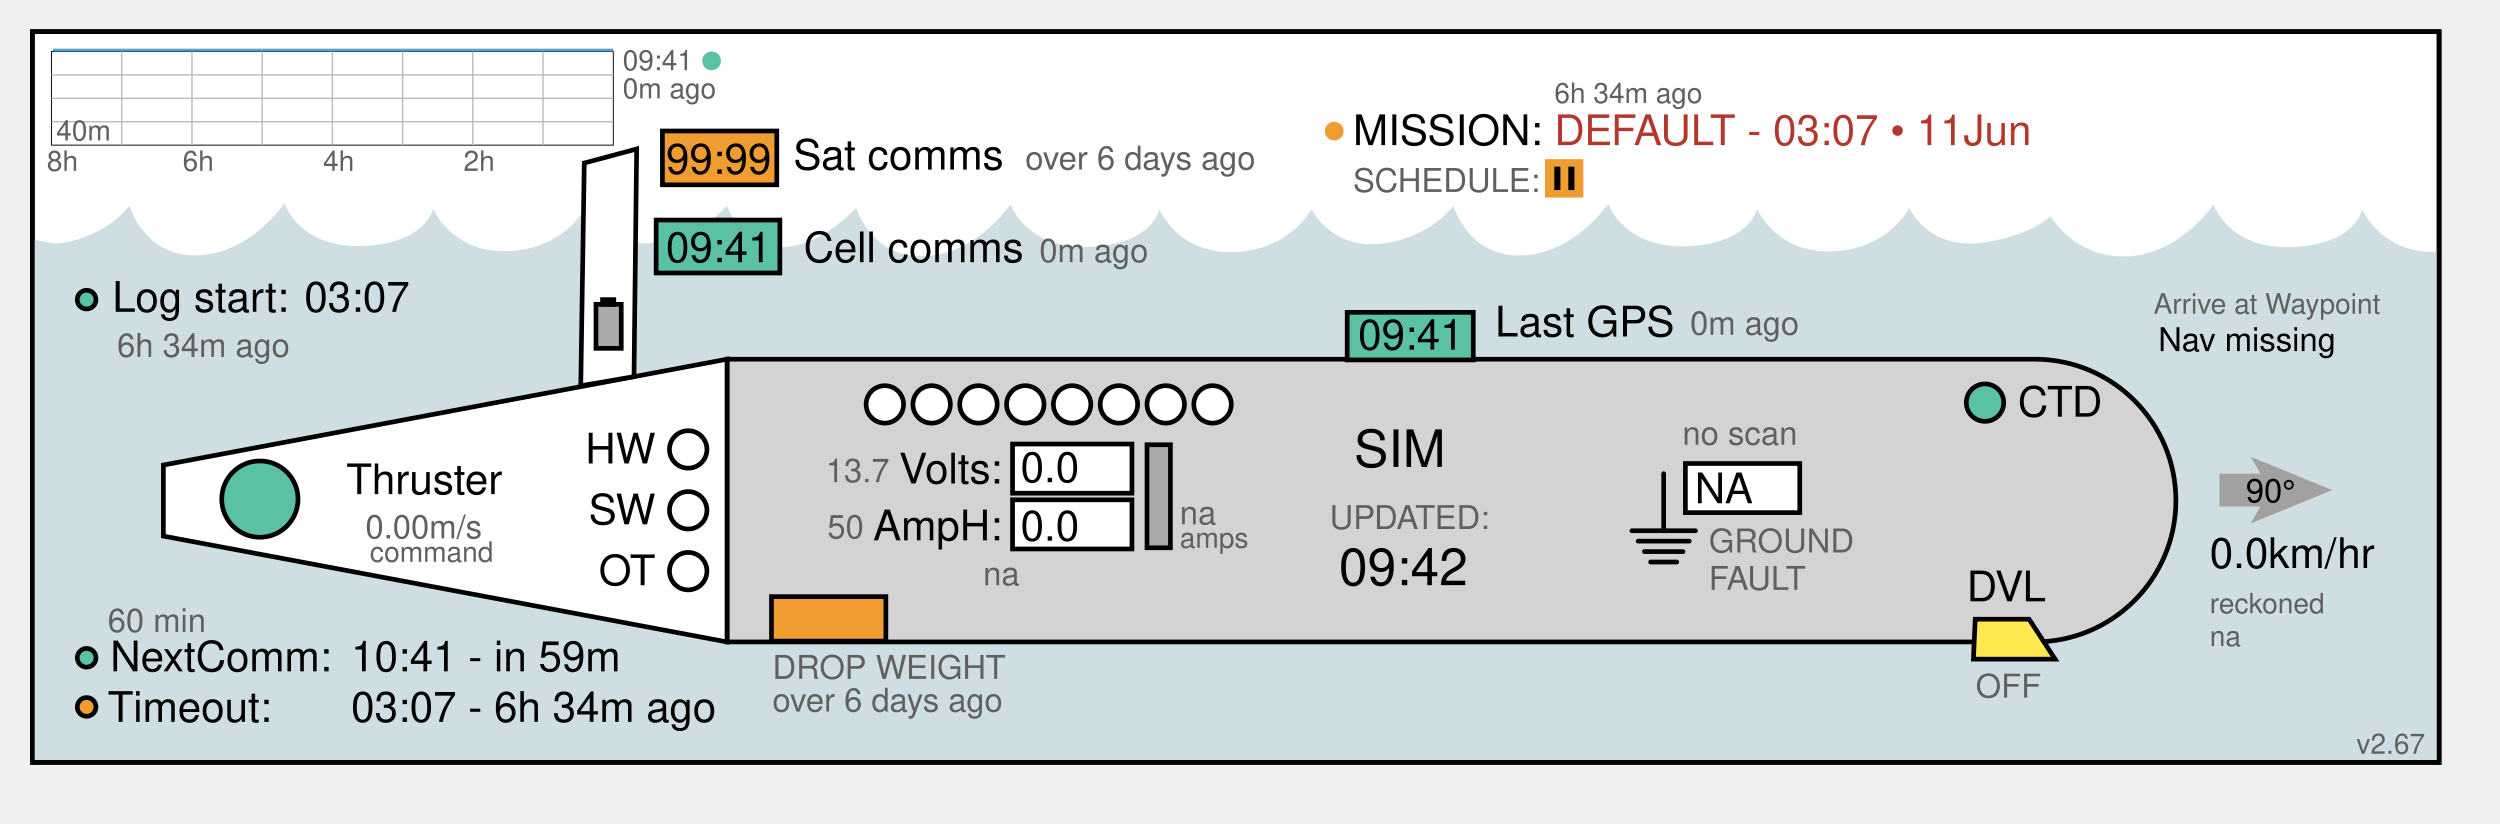
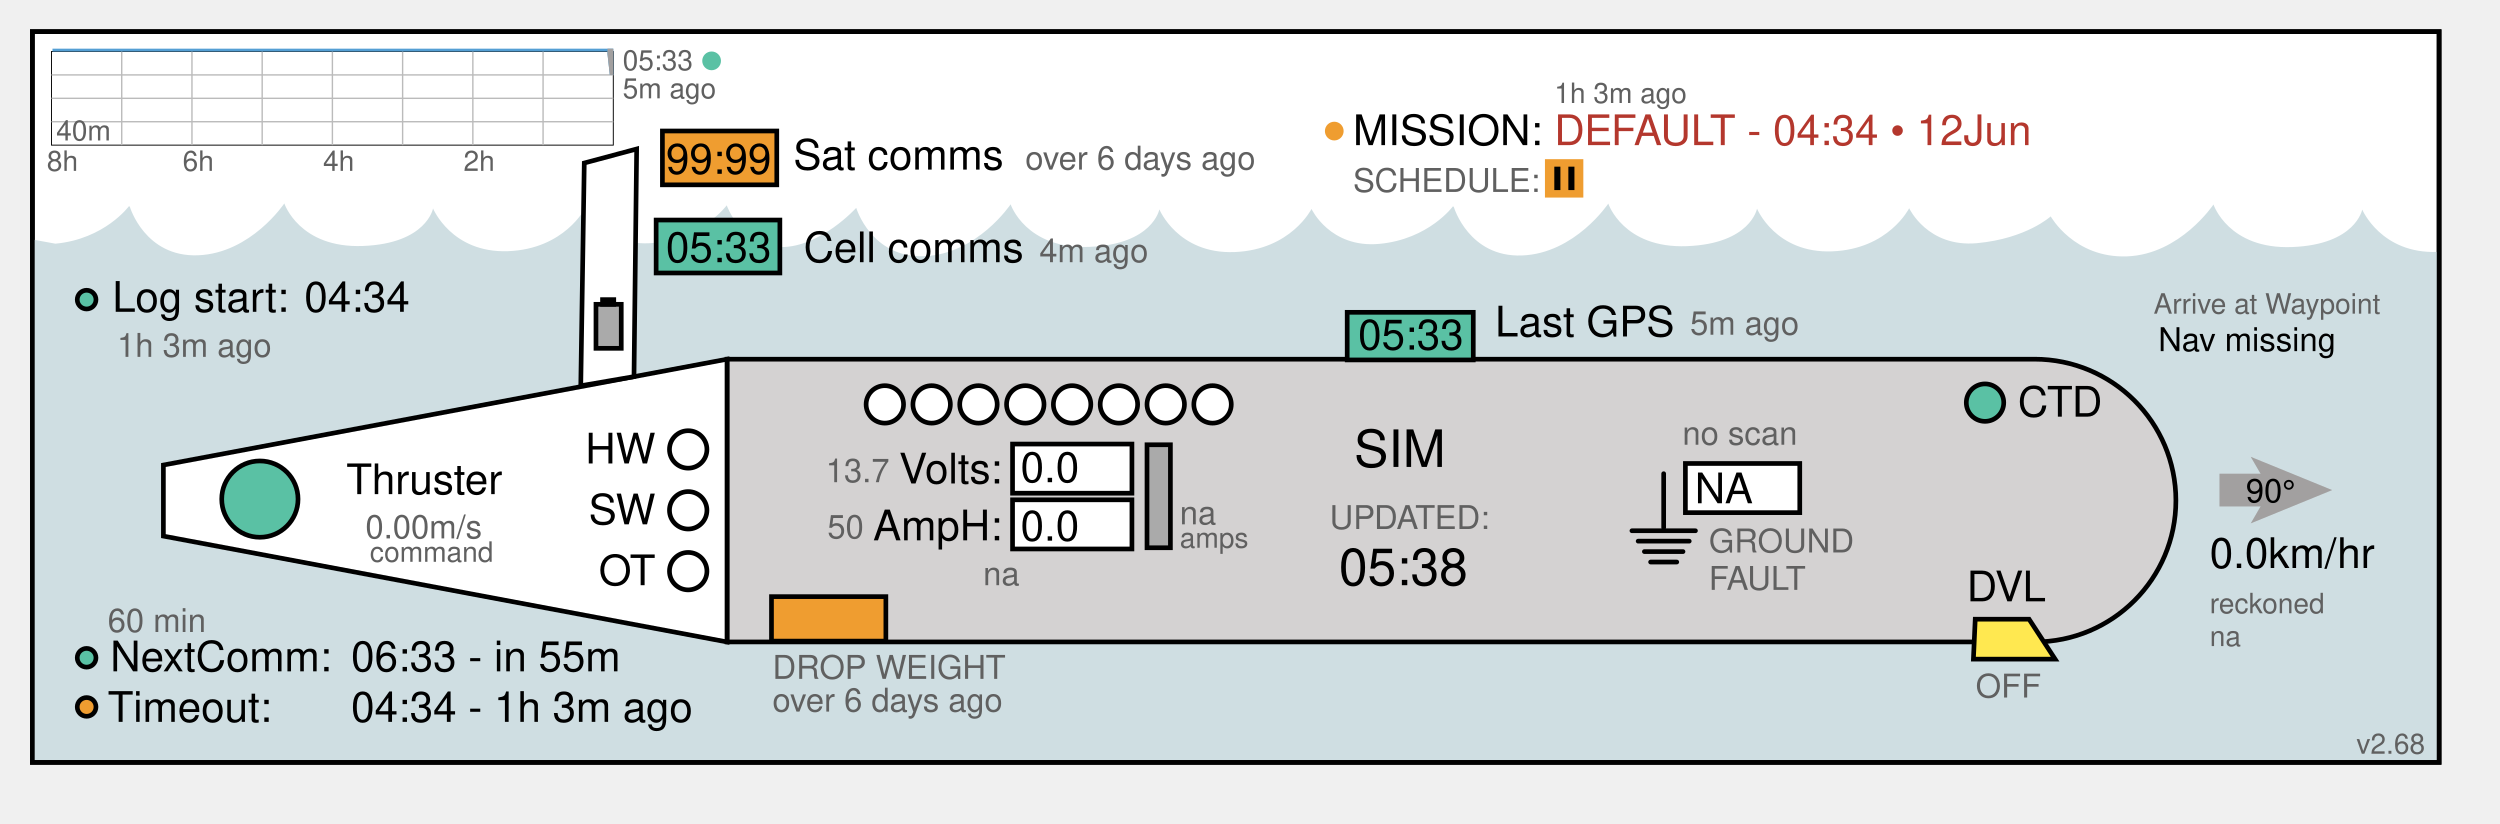
<svg xmlns="http://www.w3.org/2000/svg" version="1.1" id="Layer_1" x="0px" y="0px" viewBox="120 155 534 176" xml:space="preserve">
  <style type="text/css">
	.st0{fill:#CFDEE2;} 
	.st1{fill:none;stroke:#000000; }
	.st2{fill:#D4D2D2;stroke:#000000; } 
	.st3{fill:#FFFFFF;stroke:#000000; } 
	.st4{fill:#5AC1A4;stroke:#000000; } 
	.st5{fill:#FFE850;stroke:#000000; } 
	.st6{fill:#EF9D30;stroke:#000000; } 
	.st7{fill:#FFFFFF;stroke:#000000;stroke-linecap:round; }
	.st8{fill:#C6C4C4;stroke:#000000;stroke-linecap:round; }
	.st9{font-family:HelveticaNeue, Helvetica, Arial, sans-serif;}
	.st10{font-size:9px;}
	.st11{fill:#6D6E6E;stroke:#000000; } 
	.st12{fill:#606060;}  
	.st13{font-size:7px;}
	.st14{font-family:HelveticaNeue-Medium, Helvetica, Arial, sans-serif; }
	.st15{font-size:11px;}
	.st16{fill:#A2A0A0;} 
	.st17{fill:#e3cfa7;} 
	.st18{fill:none;stroke:none; } 
	.st19{fill:#555555;stroke:#000000;stroke-miterlimit:10;}  
	.st20{fill:#e3cfa7;stroke:#000000;stroke-miterlimit:10;}  
	.st21{fill:none;stroke:#46A247;stroke-width:4;stroke-miterlimit:10;} 
	.st22{fill:none;stroke:#555555;stroke-width:9;stroke-linecap:round;stroke-miterlimit:10;} 
	.st23{fill:none;stroke:#46A247;stroke-width:4;stroke-miterlimit:10;} 
	.st24{font-size:6px;}
	.st25{fill:#5AC1A4;stroke:none; } 
	.st26{fill:#FFE850;stroke:none; } 
	.st27{fill:#EF9D30;stroke:none; } 	
	.stwhite{fill:#FFFFFF;stroke:none; } 	
	.st28{fill:#333333; } 
	.st30{font-size:8px;} 
	.st31{fill:#B4372D;} 
	.st32{fill:#aaaaaa;stroke:#000000; } 
	.st33{fill:#FFEEBB;stroke:none; } 
	.stleak2{fill:#7DA6D8;} 
- 	.stleak1{fill:#92c19b;} 
+ 	.stleak1orig{fill:#92c19b;} 
+ 	.stleak1{fill:#a7fbf5;} 
	.sparkbg{fill:#E8E8F0;stroke:none; } 
	.sparkline{fill:none;stroke:#000000; stroke-width:0.2;}  
	.sparkpoly{fill:#549fd4;stroke:none; } 	
	.sparktext{font-size:6px; } 
	.gridline{fill:none;stroke:#BBBBBB; stroke-width:0.3;}  
	</style>
  <rect desc="backgroundbox" x="126.91" y="161.76" class="st3" width="514.08" height="156.08" />
  <g transform="translate(0 8)">
    <g>
      <path class="st0" d="M640.68,200.81v108.71H126.47V198.07l5.36,0.98c10.57-0.98,15.74-8.04,15.74-8.04l0.18,0.2    c0,0,3.21,10.75,14.54,10.32c11.33-0.43,18.44-11.08,18.44-11.08s3.19,9.61,16.79,9.09c13.6-0.52,14.98-8.01,14.98-8.01    s3.95,9.58,16.03,9.12c12.09-0.46,16.47-9.21,16.47-9.21s3.93,8.43,14.49,7.46c10.57-0.98,15.74-8.04,15.74-8.04    s3.15,8.92,11.62,8.92c8.47,0,16.04-8.38,16.04-8.38s3.21,10.75,14.54,10.32c11.33-0.43,18.44-11.08,18.44-11.08    s3.19,9.61,16.79,9.09c13.6-0.52,14.98-8.01,14.98-8.01s3.95,9.58,16.03,9.12c12.09-0.46,16.47-9.21,16.47-9.21    s3.93,8.43,14.49,7.46c10.57-0.98,15.74-8.04,15.74-8.04l0.18,0.2c0,0,3.21,10.75,14.54,10.32c11.33-0.43,18.44-11.08,18.44-11.08    s3.19,9.61,16.79,9.09c13.6-0.52,14.98-8.01,14.98-8.01s3.95,9.58,16.03,9.12c12.09-0.46,16.47-9.21,16.47-9.21    s3.93,8.43,14.49,7.46c10.57-0.98,15.74-5.72,15.74-5.72s5,8.97,16.33,8.54c11.33-0.43,18.44-11.08,18.44-11.08    s3.19,9.61,16.79,9.09c13.6-0.52,14.98-8.01,14.98-8.01S628.59,201.27,640.68,200.81" />
    </g>
  </g>
  <rect desc="dirtbox" x="126.91" y="281.76" class="st18" width="514.08" height="36.08" />
  <rect desc="backgroundbox" x="126.91" y="161.76" class="st1" width="514.08" height="156.08" />
  <line desc="bigcable" class="st18" x1="250.77" y1="292.21" x2="268.73" y2="281.71" />
  <path desc="smallcable" class="st18" d="M137.01,323.1c0,0,7.44-8.93,20.84-8.93s20.85,8.93,42.05,8.93s29.77-18.98,47.66-28.86" />
  <path class="st2" d="M554.57,292.12l-279.27,0l0-60.4l279.27,0c16.68,0,30.2,13.52,30.2,30.2v0  C584.77,278.6,571.25,292.12,554.57,292.12z" />
  <polygon class="st3" points="154.9,269.51 275.29,292.12 275.29,231.72 154.9,254.33 " />
  <polygon class="st3" points="255.42,235.44 244.05,237.4 244.8,189.82 255.99,186.82 " />
  <text desc="HardwareLabel" text-anchor="end" transform="matrix(1 0 0 1 260 254)" class="st9 st10">HW</text>
  <text desc="SoftwareLabel" text-anchor="end" transform="matrix(1 0 0 1 260 267)" class="st9 st10">SW</text>
  <text desc="OtherLabel" text-anchor="end" transform="matrix(1 0 0 1 260 280)" class="st9 st10">OT</text>
  <text desc="text_batteryduration" x="372" y="255" class="st18 st9 st13">na</text>
  <text desc="text_durationlabel" x="372" y="260" class="st18 st9 st24" />
  <rect desc="current" x="365" y="250" class="st32" width="5" height="22" />
  <text desc="text_current" x="372" y="267" class="st12 st9 st13">na</text>
  <rect desc="drop" x="284.79" y="282.44" class="st6" width="24.43" height="9.5" />
  <g>
    <line class="st7" x1="475.36" y1="256.18" x2="475.36" y2="267.72" />
    <line class="st7" x1="468.58" y1="268.37" x2="482.15" y2="268.37" />
    <line class="st7" x1="469.91" y1="270.59" x2="480.82" y2="270.59" />
    <line class="st7" x1="471.24" y1="272.82" x2="479.49" y2="272.82" />
  </g>
  <line class="st8" x1="472.57" y1="275.05" x2="478.16" y2="275.05" />
  <circle desc="thrust" class="st4" cx="175.51" cy="261.61" r="8.15" />
  <g>
    <circle desc="bat1" class="st3" cx="309" cy="241.38" r="4" />
    <circle desc="bat2" class="st3" cx="319" cy="241.38" r="4" />
    <circle desc="bat3" class="st3" cx="329" cy="241.38" r="4" />
    <circle desc="bat4" class="st3" cx="339" cy="241.38" r="4" />
    <circle desc="bat5" class="st3" cx="349" cy="241.38" r="4" />
    <circle desc="bat6" class="st3" cx="359" cy="241.38" r="4" />
    <circle desc="bat7" class="st3" cx="369" cy="241.38" r="4" />
    <circle desc="bat8" class="st3" cx="379" cy="241.38" r="4" />
  </g>
  <rect desc="argobattery_back" x="247.3" y="220" class="st32" width="5.4" height="9.4" />
  <rect desc="argobattery_top" x="248.7" y="219" class="st32" width="2.4" height="1" />
  <rect desc="argobattery" x="247.5" y="220" class="st18" width="5" height="9" />
  <circle desc="CTD" class="st4" cx="544" cy="241" r="4" />
  <circle desc="missiondefault" class="st27" cx="405" cy="183" r="2" />
  <circle desc="scheduleddefault" class="st18" cx="405" cy="193.5" r="1.6" />
  <circle desc="commoverdue" class="st4" cx="138.5" cy="295.5" r="2" />
  <circle desc="logoverdue" class="st4" cx="138.5" cy="219" r="2" />
  <circle desc="missionoverdue" class="st6" cx="138.5" cy="306" r="2" />
  <rect desc="satcomm" x="261.49" y="182.98" class="st6" width="24.43" height="11.5" />
  <rect desc="cell" x="260.15" y="202" class="st4" width="26.43" height="11.31" />
  <rect desc="gps" x="407.76" y="221.71" class="st4" width="26.93" height="10.17" />
  <rect desc="amps" x="336.28" y="261.76" class="st3" width="25.5" height="10.5" />
  <rect desc="volts" x="336.28" y="249.85" class="st3" width="25.5" height="10.5" />
  <rect desc="gf_rect" x="480" y="254.0" class="st3" width="24.43" height="10.5" />
  <circle desc="HW" class="st3" cx="267" cy="251" r="4" />
  <circle desc="SW" class="st3" cx="267" cy="264" r="4" />
  <circle desc="OT" class="st3" cx="267" cy="277" r="4" />
  <polygon desc="dvl" class="st5" points="541.91,287.26 553.41,287.26 558.97,295.79 541.52,295.79 " />
  <polygon desc="cart" class="st18" points="348.8,282.24 348.8,315.73 524.05,315.73 524.05,282.24 503.4,282.24 496.15,301.22 381.17,301.22   369.22,282.74 " />
  <circle desc="circle1" class="st18" cx="362.59" cy="298.44" r="5.86" />
  <circle desc="circle2" class="st18" cx="510.1" cy="298.44" r="5.86" />
  <text desc="text_flowago" transform="matrix(1 0 0 1 541.0 272.0)" class="st12 st9 st13" />
  <circle desc="UBAT" class="st18" cx="544" cy="251" r="4" />
  <circle desc="flow" class="st18" cx="544" cy="261" r="4" />
  <text desc="text_cameraago" transform="matrix(1 0 0 1 558 258)" class="st12 st9 st13" />
  <rect desc="CameraBody" class="st18" x="540" y="250" width="16" height="10" />
  <circle desc="CameraLens" class="st18" cx="548" cy="255" r="3" />
  <polygon desc="LowGF" class="st18" points="510,263 514,255 506,255 510,263" />
  <polygon desc="HighGF" class="st18" points="510,255 514,263 506,263 510,255" />
  <g desc="arrow" transform="rotate (-90,604.94,259.74), rotate(90,605,259.74)">
    <rect x="594.14" y="256.24" class="st16" width="11.73" height="7" />
    <g>
      <polygon class="st16" points="618.22,259.74 600.81,266.86 604.94,259.74 600.81,252.63" />
    </g>
  </g>
-   <text desc="mission" transform="matrix(1 0 0 1 452.0 186)" class="st9 st10 st12 st31">DEFAULT - 03:07 • 11Jun</text>
-   <text desc="text_missionago" transform="matrix(1 0 0 1 452 177)" class="st12 st9 sparktext">6h 34m ago</text>
+   <text desc="mission" transform="matrix(1 0 0 1 452.0 186)" class="st9 st10 st12 st31">DEFAULT - 04:34 • 12Jun</text>
+   <text desc="text_missionago" transform="matrix(1 0 0 1 452 177)" class="st12 st9 sparktext">1h 3m ago</text>
  <text desc="missionsched" transform="matrix(1 0 0 1 460 196)" class="st12 st9 st13" />
-   <text desc="text_cell" transform="matrix(1 0 0 1 262.2472 211)" class="st9 st10">09:41</text>
+   <text desc="text_cell" transform="matrix(1 0 0 1 262.2472 211)" class="st9 st10">05:33</text>
  <text desc="text_sat" transform="matrix(1 0 0 1 262.2478 192.1254)" class="st9 st10">99:99</text>
-   <text desc="text_gps" transform="matrix(1 0 0 1 410.1005 229.6799)" class="st9 st10">09:41</text>
+   <text desc="text_gps" transform="matrix(1 0 0 1 410.1005 229.6799)" class="st9 st10">05:33</text>
  <text desc="text_bearing" transform="matrix(1 0 0 1 605 262.3)" text-anchor="middle" class="st9 st13">90°</text>
  <text desc="text_thrusttime" transform="matrix(1 0 0 1 592 276.3205)" class="st9 st10">0.0km/hr</text>
  <text desc="text_needcommstime" transform="matrix(1 0 0 1 143 290)" class="st12 st9 st13">60 min</text>
-   <text desc="text_nextcomm" transform="matrix(1 0 0 1 195 298.3899)" class="st9 st10">10:41 - in 59m</text>
-   <text desc="text_timeout" transform="matrix(1 0 0 1 195 309.1899)" class="st9 st10">03:07 - 6h 34m ago</text>
+   <text desc="text_nextcomm" transform="matrix(1 0 0 1 195 298.3899)" class="st9 st10">06:33 - in 55m</text>
+   <text desc="text_timeout" transform="matrix(1 0 0 1 195 309.1899)" class="st9 st10">04:34 - 1h 3m ago</text>
  <text desc="text_commago" transform="matrix(1 0 0 1 339.0 191.2224)" class="st12 st9 st13">over 6 days ago</text>
-   <text desc="text_logtime" transform="matrix(1 0 0 1 185.0 221.6039)" class="st9 st10">03:07</text>
-   <text desc="text_logago" transform="matrix(1 0 0 1 145.0 231.2224)" class="st12 st9 st13">6h 34m ago</text>
-   <text desc="text_cellago" transform="matrix(1 0 0 1 342.0 211)" class="st12 st9 st13">0m ago</text>
+   <text desc="text_logtime" transform="matrix(1 0 0 1 185.0 221.6039)" class="st9 st10">04:34</text>
+   <text desc="text_logago" transform="matrix(1 0 0 1 145.0 231.2224)" class="st12 st9 st13">1h 3m ago</text>
+   <text desc="text_cellago" transform="matrix(1 0 0 1 342.0 211)" class="st12 st9 st13">4m ago</text>
  <text desc="text_argoago" transform="matrix(1 0 0 1 258 227)" class="st12 st9 st13" />
  <text desc="text_volts" transform="matrix(1 0 0 1 338.0 257.9931)" class="st9 st10">0.0</text>
  <text desc="text_amps" transform="matrix(1 0 0 1 338.0 270.4917)" class="st9 st10">0.0</text>
  <text desc="text_ampago" transform="matrix(1 0 0 1 330.0 280.0)" class="st12 st9 st13">na</text>
  <text desc="text_droptime" transform="matrix(1 0 0 1 285 307)" class="st12 st9 st13">over 6 days ago</text>
  <text desc="text_gftime" transform="matrix(1 0 0 1 479.3629 250)" class="st12 st9 st13">no scan</text>
-   <text desc="text_gpsago" transform="matrix(1 0 0 1 481 226.5)" class="st12 st9 st13">0m ago</text>
+   <text desc="text_gpsago" transform="matrix(1 0 0 1 481 226.5)" class="st12 st9 st13">5m ago</text>
  <text desc="text_gf" transform="matrix(1 0 0 1 482 262.4973)" class="st9 st10">NA</text>
  <text desc="text_arrive" transform="matrix(1 0 0 1 580 222)" class="st12 st9 st24">Arrive at Waypoint</text>
  <text desc="text_speed" transform="matrix(1 0 0 1 198.0612 270)" class="st12 st9 st13">0.00m/s</text>
  <text desc="text_vehicle" transform="matrix(1 0 0 1 419 254.7336)" text-anchor="middle" class="st14 st15">SIM</text>
-   <text desc="text_lastupdate" transform="matrix(1 0 0 1 406.0 280.0)" class="st14 st15">09:42</text>
+   <text desc="text_lastupdate" transform="matrix(1 0 0 1 406.0 280.0)" class="st14 st15">05:38</text>
  <text desc="reckoned_detail" transform="matrix(1 0 0 1 592 293)" class="st12 st9 st24">na</text>
  <text desc="text_arrivestation" transform="matrix(1 0 0 1 581 230)" class="st9 st13">Nav missing</text>
  <text desc="text_stationdist" transform="matrix(1 0 0 1 582 238)" class="st12 st9 st24" />
  <text desc="text_currentdist" transform="matrix(1 0 0 1 582 245)" class="st12 st9 st24" />
  <text desc="text_dvlstatus" transform="matrix(1 0 0 1 542 304)" class="st12 st9 st13">OFF</text>
  <text desc="text_criticalerror" transform="matrix(1 0 0 1 352.0 300)" class="st9 st30 st31" />
  <text desc="text_criticaltime" transform="matrix(1 0 0 1 354 307)" class="st12 st9 st13" />
  <text desc="text_satcomms" transform="matrix(1 0 0 1 289.4541 191.2224)" class="st9 st10 ">Sat comms</text>
  <text desc="text_nextcomms" transform="matrix(1 0 0 1 143.5453 298.3899)" class="st9 st10 ">NextComm:</text>
-   <text desc="text_version" transform="matrix(1 0 0 1 638 316)" text-anchor="end" class="st12 st9 st24">v2.67</text>
+   <text desc="text_version" transform="matrix(1 0 0 1 638 316)" text-anchor="end" class="st12 st9 st24">v2.68</text>
  <text desc="text_thresh_volt" x="310" y="258" text-anchor="end" class="st12 st9 st13">13.7</text>
  <text desc="text_thresh_amph" x="304.5" y="270" text-anchor="end" class="st12 st9 st13">50</text>
  <text desc="pausedtext" transform="matrix(1 0 0 1 409 196)" class="st12 st9 st13">SCHEDULE:</text>
  <rect x="450" y="189" class="st27" width="8.2" height="8.2" />
  <rect x="452" y="190.6" width="1.3" height="5" />
  <rect x="455" y="190.6" width="1.3" height="5" />
  <g>
    <text transform="matrix(1 0 0 1 485 273)" class="st12 st9 st13">GROUND</text>
    <text transform="matrix(1 0 0 1 485 281)" class="st12 st9 st13">FAULT</text>
  </g>
  <text transform="matrix(1 0 0 1 409.0 186)" class="st9 st10">MISSION:</text>
  <text transform="matrix(1 0 0 1 404.0 268.0)" class="st12 st9 st13">UPDATED:</text>
  <rect desc="sparkbox" x="131" y="166" class="sparkline" width="120" height="20" />
  <polyline desc="sparkline" class="gridline" points="161.0,166 161.0,186" />
  <polyline desc="sparkline" class="gridline" points="191.0,166 191.0,186" />
  <polyline desc="sparkline" class="gridline" points="221.0,166 221.0,186" />
  <polyline desc="sparkline" class="gridline" points="131,171.0 251,171.0" />
  <polyline desc="sparkline" class="gridline" points="131,176.0 251,176.0" />
  <polyline desc="sparkline" class="gridline" points="131,181.0 251,181.0" />
  <polyline desc="minorgrid" class="gridline" points="146.0,166 146.0,186" />
  <polyline desc="minorgrid" class="gridline" points="176.0,166 176.0,186" />
  <polyline desc="minorgrid" class="gridline" points="206.0,166 206.0,186" />
  <polyline desc="minorgrid" class="gridline" points="236.0,166 236.0,186" />
-   <text desc="sparknote" transform="matrix(1 0 0 1 253 170)" class="st12 st9 sparktext">09:41</text>
-   <text desc="sparknote" transform="matrix(1 0 0 1 253 176)" class="st12 st9 sparktext">0m ago</text>
+   <text desc="sparknote" transform="matrix(1 0 0 1 253 170)" class="st12 st9 sparktext">05:33</text>
+   <text desc="sparknote" transform="matrix(1 0 0 1 253 176)" class="st12 st9 sparktext">5m ago</text>
  <text desc="axislabel" transform="matrix(1 0 0 1 159.0 191.5)" class="st12 st9 sparktext">6h</text>
  <text desc="axislabel" transform="matrix(1 0 0 1 189.0 191.5)" class="st12 st9 sparktext">4h</text>
  <text desc="axislabel" transform="matrix(1 0 0 1 219.0 191.5)" class="st12 st9 sparktext">2h</text>
  <text desc="axislabel" transform="matrix(1 0 0 1 130 191.5)" class="st12 st9 sparktext">8h</text>
  <circle desc="spr_is_old" class="st25" cx="272" cy="168" r="2" />
-   <polygon desc="sparkpoly" class="sparkpoly" points="131.269,165.4 131.269,166 132.599,166 133.929,166 135.258,166 136.588,166 137.916,166 139.245,166 140.575,166 141.904,166 143.234,166 144.563,166 145.891,166 147.221,166 148.55,166 149.88,166 151.209,166 152.519,166 152.599,166 152.599,166 152.599,166 153.961,166 153.961,166 153.961,166 155.293,166 155.293,166 155.293,166 156.621,166 156.621,166 156.621,166 157.952,166 157.952,166 157.952,166 159.28,166 159.28,166 159.28,166 160.607,166 160.607,166 160.607,166 161.939,166 161.939,166 161.939,166 163.268,166 163.268,166 163.268,166 164.598,166 164.598,166 164.598,166 165.926,166 165.926,166 165.926,166 167.257,166 167.257,166 167.257,166 168.585,166 168.585,166 168.585,166 169.912,166 169.912,166 169.912,166 171.244,166 171.244,166 171.244,166 172.573,166 172.573,166 172.573,166 173.901,166 173.901,166 173.901,166 175.231,166 175.231,166 175.231,166 176.558,166 176.558,166 176.558,166 177.89,166 177.89,166 177.89,166 179.217,166 179.217,166 179.217,166 180.549,166 180.549,166 180.549,166 181.876,166 181.876,166 181.876,166 183.208,166 183.208,166 183.208,166 184.536,166 184.536,166 184.536,166 185.865,166 185.865,166 185.865,166 187.195,166 187.195,166 187.195,166 188.524,166 188.524,166 188.524,166 189.854,166 189.854,166 189.854,166 191.183,166 191.183,166 191.183,166 192.511,166 192.511,166 192.511,166 193.841,166 193.841,166 193.841,166 195.168,166 195.168,166 195.168,166 196.499,166 196.499,166 196.499,166 197.829,166 197.829,166 197.829,166 199.159,166 199.159,166 199.159,166 200.488,166 200.488,166 200.488,166 201.816,166 201.816,166 201.816,166 203.146,166 203.146,166 203.146,166 204.473,166 204.473,166 204.473,166 205.805,166 205.805,166 205.805,166 207.134,166 207.134,166 207.134,166 208.462,166 208.462,166 208.462,166 209.793,166 209.793,166 209.793,166 211.121,166 211.121,166 211.121,166 212.451,166 212.451,166 212.451,166 213.778,166 213.778,166 213.778,166 215.109,166 215.109,166 215.109,166 216.439,166 216.439,166 216.439,166 217.767,166 217.767,166 217.767,166 219.096,166 219.096,166 219.096,166 220.425,166 220.425,166 220.425,166 221.756,166 221.756,166 221.756,166 223.085,166 223.085,166 223.085,166 224.414,166 224.414,166 224.414,166 225.744,166 225.744,166 225.744,166 227.071,166 227.071,166 227.071,166 228.403,166 228.403,166 228.403,166 229.731,166 229.731,166 229.731,166 231.06,166 231.06,166 231.06,166 232.39,166 232.39,166 232.39,166 233.717,166 233.717,166 233.717,166 235.047,166 235.047,166 235.047,166 236.377,166 236.377,166 236.377,166 237.706,166 237.706,166 237.706,166 239.036,166 239.036,166 239.036,166 240.365,166 240.365,166 240.365,166 241.695,166 241.695,166 241.695,166 243.024,166 243.024,166 243.024,166 244.354,166 244.354,166 244.354,166 245.682,166 245.682,166 245.682,166 247.011,166 247.011,166 247.011,166 248.341,166 248.341,166 248.341,166 249.67,166 249.67,166 249.67,166 251,166 251,166 251,166  251,165.4" />
+   <polygon desc="sparkpoly" class="sparkpoly" points="131.209,165.4 131.209,166 131.209,166 132.538,166 132.538,166 133.868,166 133.868,166 135.195,166 135.195,166 136.525,166 136.525,166 137.854,166 137.854,166 139.184,166 139.184,166 140.514,166 140.514,166 141.843,166 141.843,166 143.171,166 143.171,166 144.502,166 144.502,166 145.83,166 145.83,166 147.159,166 147.159,166 148.489,166 148.489,166 149.818,166 149.818,166 151.148,166 151.148,166 152.476,166 152.476,166 153.807,166 153.807,166 155.135,166 155.135,166 156.464,166 156.464,166 157.792,166 157.792,166 159.124,166 159.124,166 160.453,166 160.453,166 161.781,166 161.781,166 163.11,166 163.11,166 164.44,166 164.44,166 165.77,166 165.77,166 167.099,166 167.099,166 168.428,166 168.428,166 169.756,166 169.756,166 171.087,166 171.087,166 172.417,166 172.417,166 173.745,166 173.745,166 175.074,166 175.074,166 176.404,166 176.404,166 177.733,166 177.733,166 179.063,166 179.063,166 180.392,166 180.392,166 181.722,166 181.722,166 183.049,166 183.049,166 184.379,166 184.379,166 185.709,166 185.709,166 187.038,166 187.038,166 188.368,166 188.368,166 189.696,166 189.696,166 191.025,166 191.025,166 192.355,166 192.355,166 193.684,166 193.684,166 195.012,166 195.012,166 196.341,166 196.341,166 197.673,166 197.673,166 199.001,166 199.001,166 200.328,166 200.328,166 201.66,166 201.66,166 202.989,166 202.989,166 204.319,166 204.319,166 235.132,166 236.462,166 237.792,166 239.121,166 240.451,166 241.778,166 243.108,166 244.438,166 245.765,166 247.097,166 248.424,166 249.754,166 249.754,166.5 250.254,171 251,171  251,165.4" />
+   <polyline desc="sparkline" class="st16" points="249.754,165.4 249.754,166.5 250.254,171.0 251,171.0 251,165.4" />
  <text desc="sparknote" transform="matrix(1 0 0 1 132 185)" class="st12 st9 sparktext">40m</text>
  <text desc="reckoned_label" transform="matrix(1 0 0 1 592 286)" class="st12 st9 st24">reckoned</text>
  <text desc="speeded_label" transform="matrix(1 0 0 1 199 275)" class="st12 st9 st24">command</text>
  <text transform="matrix(1 0 0 1 334 258.2642)" text-anchor="end" class="st9 st10">Volts:</text>
  <text transform="matrix(1 0 0 1 334 270.4165)" text-anchor="end" class="st9 st10">AmpH:</text>
  <text desc="text_amplabel" x="372" y="272" class="st12 st9 st24">amps</text>
  <text transform="matrix(1 0 0 1 285 300)" class="st12 st9 st13">DROP WEIGHT</text>
  <text transform="matrix(1 0 0 1 143.0 309.1899)" class="st9 st10">Timeout: </text>
  <text desc="" transform="matrix(1 0 0 1 551 244)" class="st9 st10">CTD</text>
  <text transform="matrix(1 0 0 1 540.0956 283.4494)" class="st9 st10">DVL</text>
  <text transform="matrix(1 0 0 1 439.3514 226.8654)" class="st9 st10">Last GPS</text>
  <text transform="matrix(1 0 0 1 291.6499 211)" class="st9 st10">Cell comms</text>
  <text transform="matrix(1 0 0 1 144.0 221.6039)" class="st9 st10">Log start:</text>
  <text transform="matrix(1 0 0 1 193.9667 260.552)" class="st9 st10">Thruster</text>
</svg>
